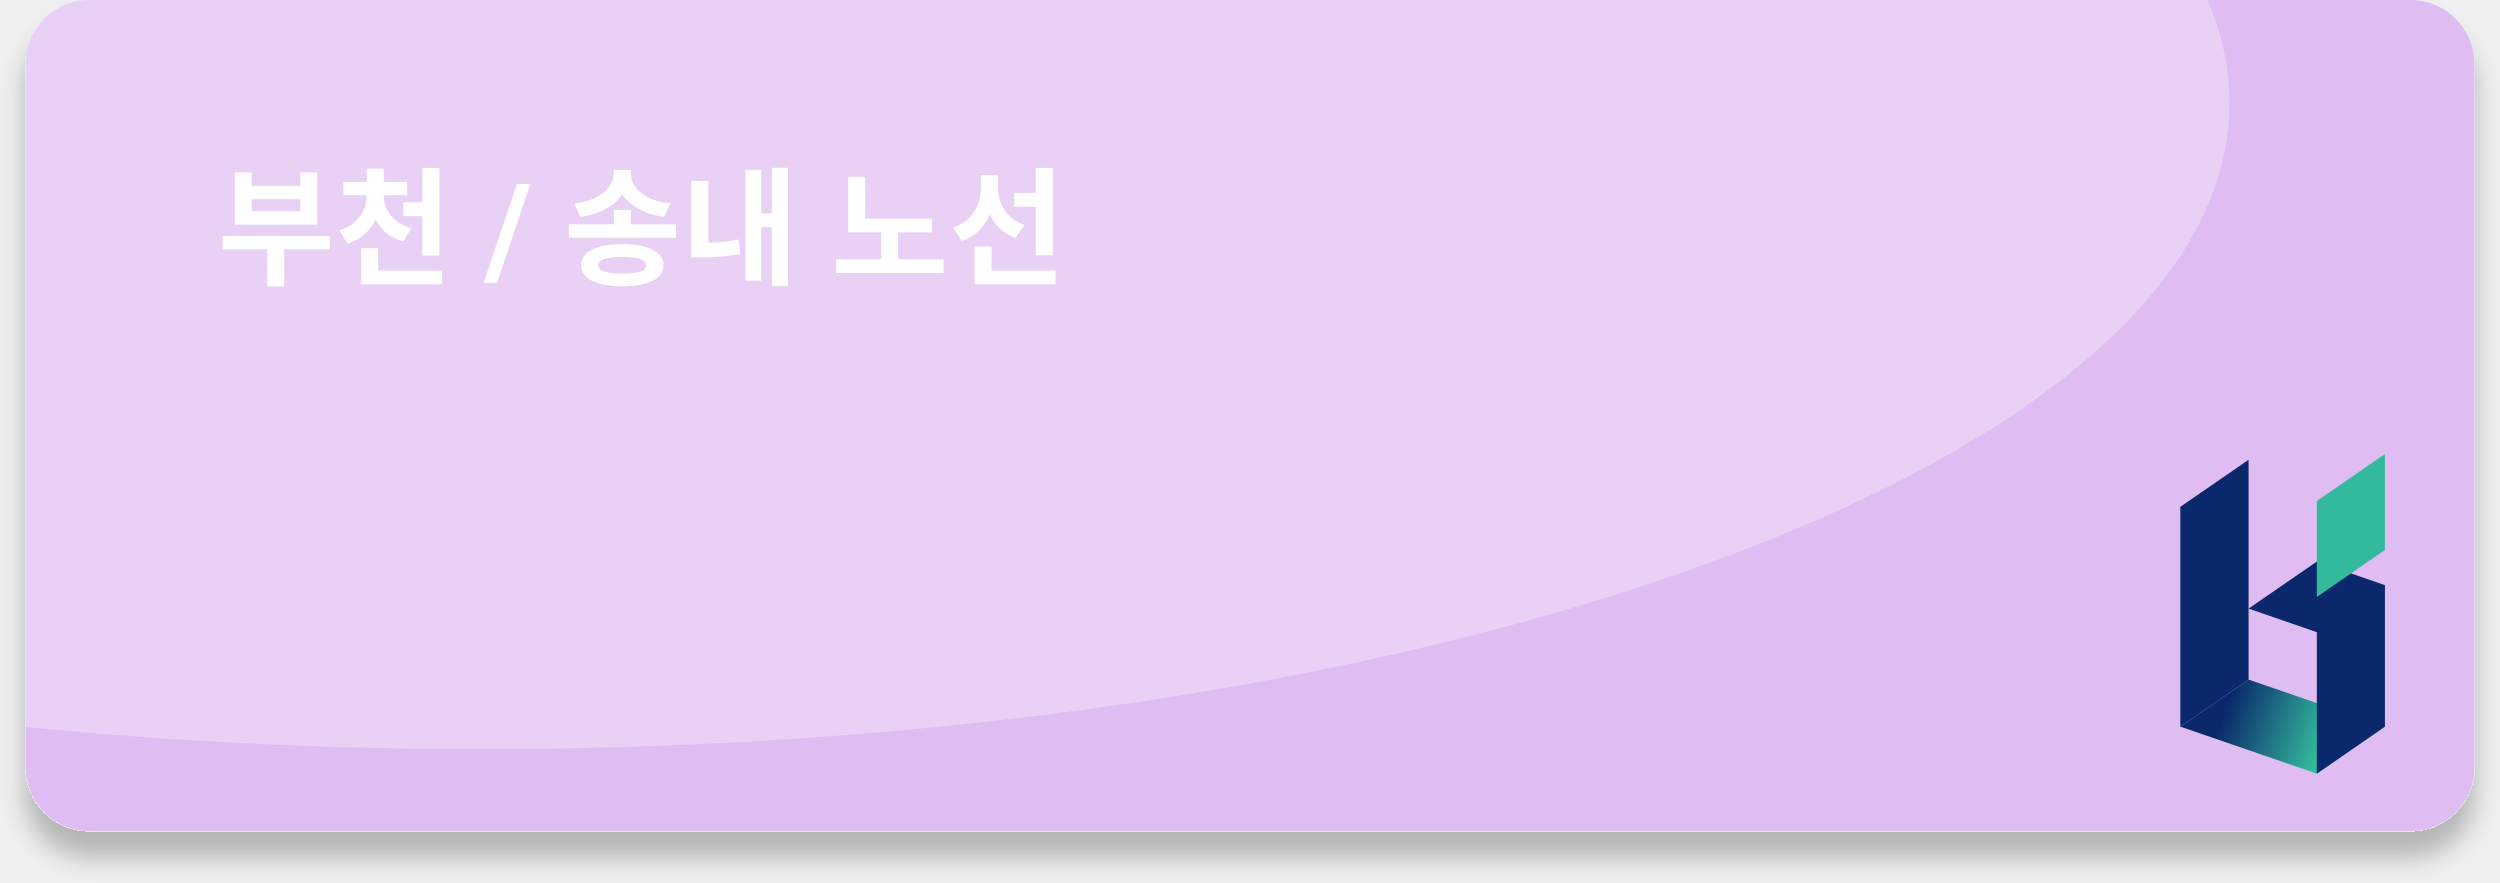
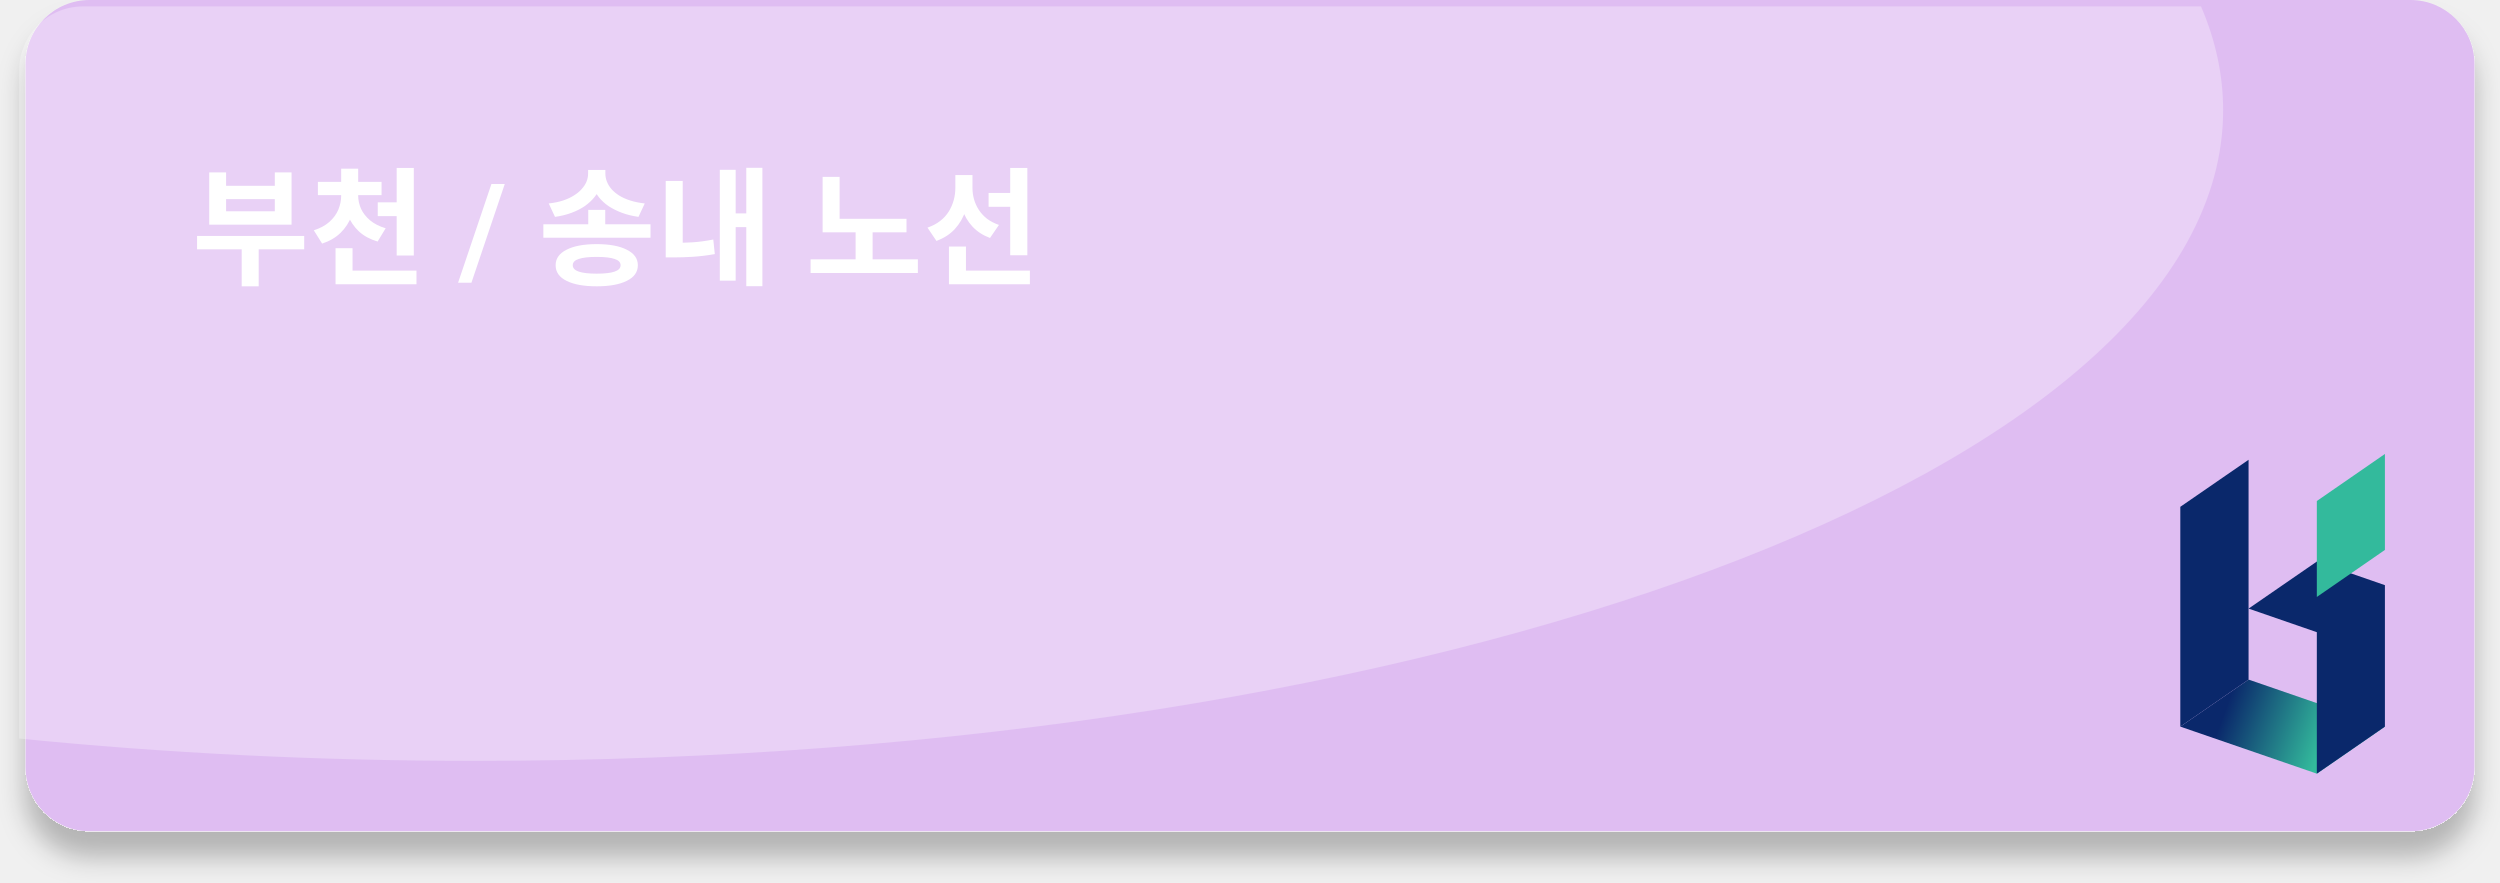
<svg xmlns="http://www.w3.org/2000/svg" width="391" height="138" viewBox="0 0 391 138" fill="none">
-   <g filter="url(#filter0_d_79_1575)">
+   <g filter="url(#filter0_d_205_1369)">
    <rect x="4" width="383" height="130" rx="10" fill="#DFBDF2" />
  </g>
-   <path d="M345.238 0C347.516 5.249 348.7 10.634 348.7 16.12C348.7 71.924 226.285 117.162 75.28 117.162C50.621 117.162 26.725 115.954 4 113.692V10C4 4.477 8.477 0 14 0H345.238Z" fill="white" fill-opacity="0.3" />
-   <path d="M34.82 36.9H51.58V39H34.82V36.9ZM41.8 37.96H44.46V44.78H41.8V37.96ZM36.72 26.96H39.36V29.06H46.98V26.96H49.6V35.14H36.72V26.96ZM39.36 31.14V33.04H46.98V31.14H39.36ZM57.358 29.88H59.538V30.58C59.538 31.713 59.352 32.78 58.978 33.78C58.605 34.78 58.038 35.653 57.278 36.4C56.518 37.147 55.552 37.713 54.378 38.1L53.078 36.02C54.078 35.7 54.892 35.26 55.518 34.7C56.158 34.127 56.625 33.487 56.918 32.78C57.212 32.06 57.358 31.327 57.358 30.58V29.88ZM57.858 29.88H60.018V30.58C60.018 31.273 60.165 31.96 60.458 32.64C60.765 33.307 61.238 33.913 61.878 34.46C62.518 34.993 63.332 35.407 64.318 35.7L63.058 37.78C61.885 37.433 60.912 36.907 60.138 36.2C59.378 35.48 58.805 34.64 58.418 33.68C58.045 32.707 57.858 31.673 57.858 30.58V29.88ZM53.718 28.44H63.678V30.52H53.718V28.44ZM57.358 26.38H60.018V29.22H57.358V26.38ZM63.078 31.64H67.378V33.8H63.078V31.64ZM66.038 26.26H68.718V39.96H66.038V26.26ZM56.478 42.32H69.138V44.46H56.478V42.32ZM56.478 38.82H59.138V43.72H56.478V38.82ZM82.945 28.781L77.731 44.221H75.641L80.856 28.781H82.945ZM96 32.82H98.66V36.14H96V32.82ZM95.98 26.58H98.26V27.14C98.26 27.82 98.153 28.473 97.94 29.1C97.726 29.713 97.413 30.28 97 30.8C96.586 31.32 96.08 31.793 95.48 32.22C94.88 32.633 94.186 32.987 93.4 33.28C92.626 33.573 91.76 33.787 90.8 33.92L89.82 31.82C90.66 31.727 91.406 31.573 92.06 31.36C92.726 31.133 93.3 30.867 93.78 30.56C94.273 30.253 94.68 29.913 95 29.54C95.333 29.167 95.58 28.78 95.74 28.38C95.9 27.967 95.98 27.553 95.98 27.14V26.58ZM96.42 26.58H98.68V27.14C98.68 27.567 98.76 27.987 98.92 28.4C99.08 28.813 99.32 29.207 99.64 29.58C99.96 29.94 100.36 30.273 100.84 30.58C101.333 30.887 101.913 31.147 102.58 31.36C103.246 31.573 104 31.727 104.84 31.82L103.86 33.92C102.913 33.787 102.046 33.573 101.26 33.28C100.486 32.987 99.793 32.64 99.18 32.24C98.58 31.827 98.073 31.36 97.66 30.84C97.246 30.307 96.933 29.733 96.72 29.12C96.52 28.507 96.42 27.847 96.42 27.14V26.58ZM88.98 35.08H105.74V37.18H88.98V35.08ZM97.32 38.18C99.333 38.18 100.906 38.473 102.04 39.06C103.186 39.633 103.76 40.44 103.76 41.48C103.76 42.547 103.186 43.36 102.04 43.92C100.906 44.493 99.333 44.78 97.32 44.78C95.306 44.78 93.733 44.493 92.6 43.92C91.466 43.36 90.9 42.547 90.9 41.48C90.9 40.44 91.466 39.633 92.6 39.06C93.733 38.473 95.306 38.18 97.32 38.18ZM97.32 40.18C96.08 40.18 95.146 40.287 94.52 40.5C93.893 40.7 93.58 41.027 93.58 41.48C93.58 41.933 93.893 42.267 94.52 42.48C95.146 42.693 96.08 42.8 97.32 42.8C98.573 42.8 99.506 42.693 100.12 42.48C100.746 42.267 101.06 41.933 101.06 41.48C101.06 41.027 100.746 40.7 100.12 40.5C99.506 40.287 98.573 40.18 97.32 40.18ZM120.718 26.24H123.238V44.76H120.718V26.24ZM118.298 33.38H121.378V35.52H118.298V33.38ZM116.578 26.56H119.058V43.9H116.578V26.56ZM108.118 28.3H110.778V39H108.118V28.3ZM108.118 37.98H109.398C110.291 37.98 111.251 37.953 112.278 37.9C113.318 37.833 114.411 37.687 115.558 37.46L115.798 39.74C114.598 39.953 113.465 40.093 112.398 40.16C111.331 40.227 110.331 40.26 109.398 40.26H108.118V37.98ZM132.657 34.22H145.777V36.34H132.657V34.22ZM130.777 40.56H147.557V42.7H130.777V40.56ZM137.817 35.48H140.477V41.16H137.817V35.48ZM132.657 27.66H135.317V35.14H132.657V27.66ZM158.615 30.18H162.915V32.34H158.615V30.18ZM153.415 27.38H155.555V29.38C155.555 30.633 155.375 31.813 155.015 32.92C154.655 34.027 154.095 34.993 153.335 35.82C152.589 36.633 151.629 37.253 150.455 37.68L149.055 35.6C149.829 35.333 150.489 34.987 151.035 34.56C151.582 34.133 152.029 33.647 152.375 33.1C152.722 32.54 152.982 31.947 153.155 31.32C153.329 30.693 153.415 30.047 153.415 29.38V27.38ZM153.975 27.38H156.095V29.4C156.095 30 156.175 30.587 156.335 31.16C156.495 31.733 156.742 32.28 157.075 32.8C157.409 33.32 157.835 33.787 158.355 34.2C158.889 34.6 159.515 34.927 160.235 35.18L158.835 37.22C157.729 36.807 156.815 36.213 156.095 35.44C155.375 34.667 154.842 33.76 154.495 32.72C154.149 31.68 153.975 30.573 153.975 29.4V27.38ZM161.995 26.26H164.675V39.92H161.995V26.26ZM152.415 42.32H165.075V44.46H152.415V42.32ZM152.415 38.56H155.075V43.52H152.415V38.56Z" fill="white" />
-   <g clip-path="url(#clip0_79_1575)">
-     <path d="M373 113.643L362.352 121L341 113.643L351.676 106.286L373 113.643Z" fill="url(#paint0_linear_79_1575)" />
+   <path d="M30.82 36.9H47.58V39H30.82V36.9ZM37.8 37.96H40.46V44.78H37.8V37.96ZM32.72 26.96H35.36V29.06H42.98V26.96H45.6V35.14H32.72V26.96ZM35.36 31.14V33.04H42.98V31.14H35.36ZM53.358 29.88H55.538V30.58C55.538 31.713 55.352 32.78 54.978 33.78C54.605 34.78 54.038 35.653 53.279 36.4C52.519 37.147 51.552 37.713 50.379 38.1L49.078 36.02C50.078 35.7 50.892 35.26 51.519 34.7C52.158 34.127 52.625 33.487 52.919 32.78C53.212 32.06 53.358 31.327 53.358 30.58V29.88ZM53.858 29.88H56.019V30.58C56.019 31.273 56.165 31.96 56.459 32.64C56.765 33.307 57.239 33.913 57.879 34.46C58.519 34.993 59.332 35.407 60.319 35.7L59.059 37.78C57.885 37.433 56.912 36.907 56.139 36.2C55.379 35.48 54.805 34.64 54.419 33.68C54.045 32.707 53.858 31.673 53.858 30.58V29.88ZM49.718 28.44H59.678V30.52H49.718V28.44ZM53.358 26.38H56.019V29.22H53.358V26.38ZM59.078 31.64H63.379V33.8H59.078V31.64ZM62.038 26.26H64.719V39.96H62.038V26.26ZM52.478 42.32H65.138V44.46H52.478V42.32ZM52.478 38.82H55.139V43.72H52.478V38.82ZM78.945 28.781L73.731 44.221H71.641L76.856 28.781H78.945ZM92 32.82H94.66V36.14H92V32.82ZM91.98 26.58H94.26V27.14C94.26 27.82 94.153 28.473 93.94 29.1C93.726 29.713 93.413 30.28 93 30.8C92.586 31.32 92.08 31.793 91.48 32.22C90.88 32.633 90.186 32.987 89.4 33.28C88.626 33.573 87.76 33.787 86.8 33.92L85.82 31.82C86.66 31.727 87.406 31.573 88.06 31.36C88.726 31.133 89.3 30.867 89.78 30.56C90.273 30.253 90.68 29.913 91 29.54C91.333 29.167 91.58 28.78 91.74 28.38C91.9 27.967 91.98 27.553 91.98 27.14V26.58ZM92.42 26.58H94.68V27.14C94.68 27.567 94.76 27.987 94.92 28.4C95.08 28.813 95.32 29.207 95.64 29.58C95.96 29.94 96.36 30.273 96.84 30.58C97.333 30.887 97.913 31.147 98.58 31.36C99.246 31.573 100 31.727 100.84 31.82L99.86 33.92C98.913 33.787 98.046 33.573 97.26 33.28C96.486 32.987 95.793 32.64 95.18 32.24C94.58 31.827 94.073 31.36 93.66 30.84C93.246 30.307 92.933 29.733 92.72 29.12C92.52 28.507 92.42 27.847 92.42 27.14V26.58ZM84.98 35.08H101.74V37.18H84.98V35.08ZM93.32 38.18C95.333 38.18 96.906 38.473 98.04 39.06C99.186 39.633 99.76 40.44 99.76 41.48C99.76 42.547 99.186 43.36 98.04 43.92C96.906 44.493 95.333 44.78 93.32 44.78C91.306 44.78 89.733 44.493 88.6 43.92C87.466 43.36 86.9 42.547 86.9 41.48C86.9 40.44 87.466 39.633 88.6 39.06C89.733 38.473 91.306 38.18 93.32 38.18ZM93.32 40.18C92.08 40.18 91.146 40.287 90.52 40.5C89.893 40.7 89.58 41.027 89.58 41.48C89.58 41.933 89.893 42.267 90.52 42.48C91.146 42.693 92.08 42.8 93.32 42.8C94.573 42.8 95.506 42.693 96.12 42.48C96.746 42.267 97.06 41.933 97.06 41.48C97.06 41.027 96.746 40.7 96.12 40.5C95.506 40.287 94.573 40.18 93.32 40.18ZM116.718 26.24H119.238V44.76H116.718V26.24ZM114.298 33.38H117.378V35.52H114.298V33.38ZM112.578 26.56H115.058V43.9H112.578V26.56ZM104.118 28.3H106.778V39H104.118V28.3ZM104.118 37.98H105.398C106.292 37.98 107.252 37.953 108.278 37.9C109.318 37.833 110.412 37.687 111.558 37.46L111.798 39.74C110.598 39.953 109.465 40.093 108.398 40.16C107.332 40.227 106.332 40.26 105.398 40.26H104.118V37.98ZM128.657 34.22H141.777V36.34H128.657V34.22ZM126.777 40.56H143.557V42.7H126.777V40.56ZM133.817 35.48H136.477V41.16H133.817V35.48ZM128.657 27.66H131.317V35.14H128.657V27.66ZM154.616 30.18H158.916V32.34H154.616V30.18ZM149.416 27.38H151.556V29.38C151.556 30.633 151.376 31.813 151.016 32.92C150.656 34.027 150.096 34.993 149.336 35.82C148.589 36.633 147.629 37.253 146.456 37.68L145.056 35.6C145.829 35.333 146.489 34.987 147.036 34.56C147.582 34.133 148.029 33.647 148.376 33.1C148.722 32.54 148.982 31.947 149.156 31.32C149.329 30.693 149.416 30.047 149.416 29.38V27.38ZM149.976 27.38H152.096V29.4C152.096 30 152.176 30.587 152.336 31.16C152.496 31.733 152.742 32.28 153.076 32.8C153.409 33.32 153.836 33.787 154.356 34.2C154.889 34.6 155.516 34.927 156.236 35.18L154.836 37.22C153.729 36.807 152.816 36.213 152.096 35.44C151.376 34.667 150.842 33.76 150.496 32.72C150.149 31.68 149.976 30.573 149.976 29.4V27.38ZM157.996 26.26H160.676V39.92H157.996V26.26ZM148.416 42.32H161.076V44.46H148.416V42.32ZM148.416 38.56H151.076V43.52H148.416V38.56Z" fill="white" />
+   <g clip-path="url(#clip0_205_1369)">
+     <path d="M373 113.643L362.352 121L341 113.643L351.676 106.286L373 113.643Z" fill="url(#paint0_linear_205_1369)" />
    <path d="M341 79.266L351.676 71.91V106.286L341 113.643V79.266Z" fill="#0A286B" />
    <path d="M362.352 87.827L351.676 95.184L362.352 98.876V121L373 113.643V91.519L362.352 87.827Z" fill="#0A286B" />
    <path d="M362.352 78.357L373 71V86.008L362.352 93.365V78.357Z" fill="#33BA9C" />
  </g>
+   <path d="M344.239 1C346.516 6.287 347.7 11.709 347.7 17.234C347.7 73.438 225.286 119 74.281 119C49.622 119 25.726 117.784 3 115.506V11C3 5.477 7.477 1 13 1H344.239Z" fill="white" fill-opacity="0.3" />
  <defs>
-     <filter id="filter0_d_79_1575" x="0" y="0" width="391" height="138" filterUnits="userSpaceOnUse" color-interpolation-filters="sRGB">
+     <filter id="filter0_d_205_1369" x="4.57764e-05" y="0" width="391" height="138" filterUnits="userSpaceOnUse" color-interpolation-filters="sRGB">
      <feFlood flood-opacity="0" result="BackgroundImageFix" />
      <feColorMatrix in="SourceAlpha" type="matrix" values="0 0 0 0 0 0 0 0 0 0 0 0 0 0 0 0 0 0 127 0" result="hardAlpha" />
      <feOffset dy="4" />
      <feGaussianBlur stdDeviation="2" />
      <feComposite in2="hardAlpha" operator="out" />
      <feColorMatrix type="matrix" values="0 0 0 0 0 0 0 0 0 0 0 0 0 0 0 0 0 0 0.25 0" />
-       <feBlend mode="normal" in2="BackgroundImageFix" result="effect1_dropShadow_79_1575" />
-       <feBlend mode="normal" in="SourceGraphic" in2="effect1_dropShadow_79_1575" result="shape" />
+       <feBlend mode="normal" in2="BackgroundImageFix" result="effect1_dropShadow_205_1369" />
+       <feBlend mode="normal" in="SourceGraphic" in2="effect1_dropShadow_205_1369" result="shape" />
    </filter>
-     <linearGradient id="paint0_linear_79_1575" x1="351.028" y1="102.919" x2="384.424" y2="115.275" gradientUnits="userSpaceOnUse">
+     <linearGradient id="paint0_linear_205_1369" x1="351.028" y1="102.919" x2="384.424" y2="115.275" gradientUnits="userSpaceOnUse">
      <stop stop-color="#0A286B" />
      <stop offset="0.45" stop-color="#33BA9C" />
    </linearGradient>
-     <clipPath id="clip0_79_1575">
+     <clipPath id="clip0_205_1369">
      <rect width="32" height="50" fill="white" transform="translate(341 71)" />
    </clipPath>
  </defs>
</svg>
